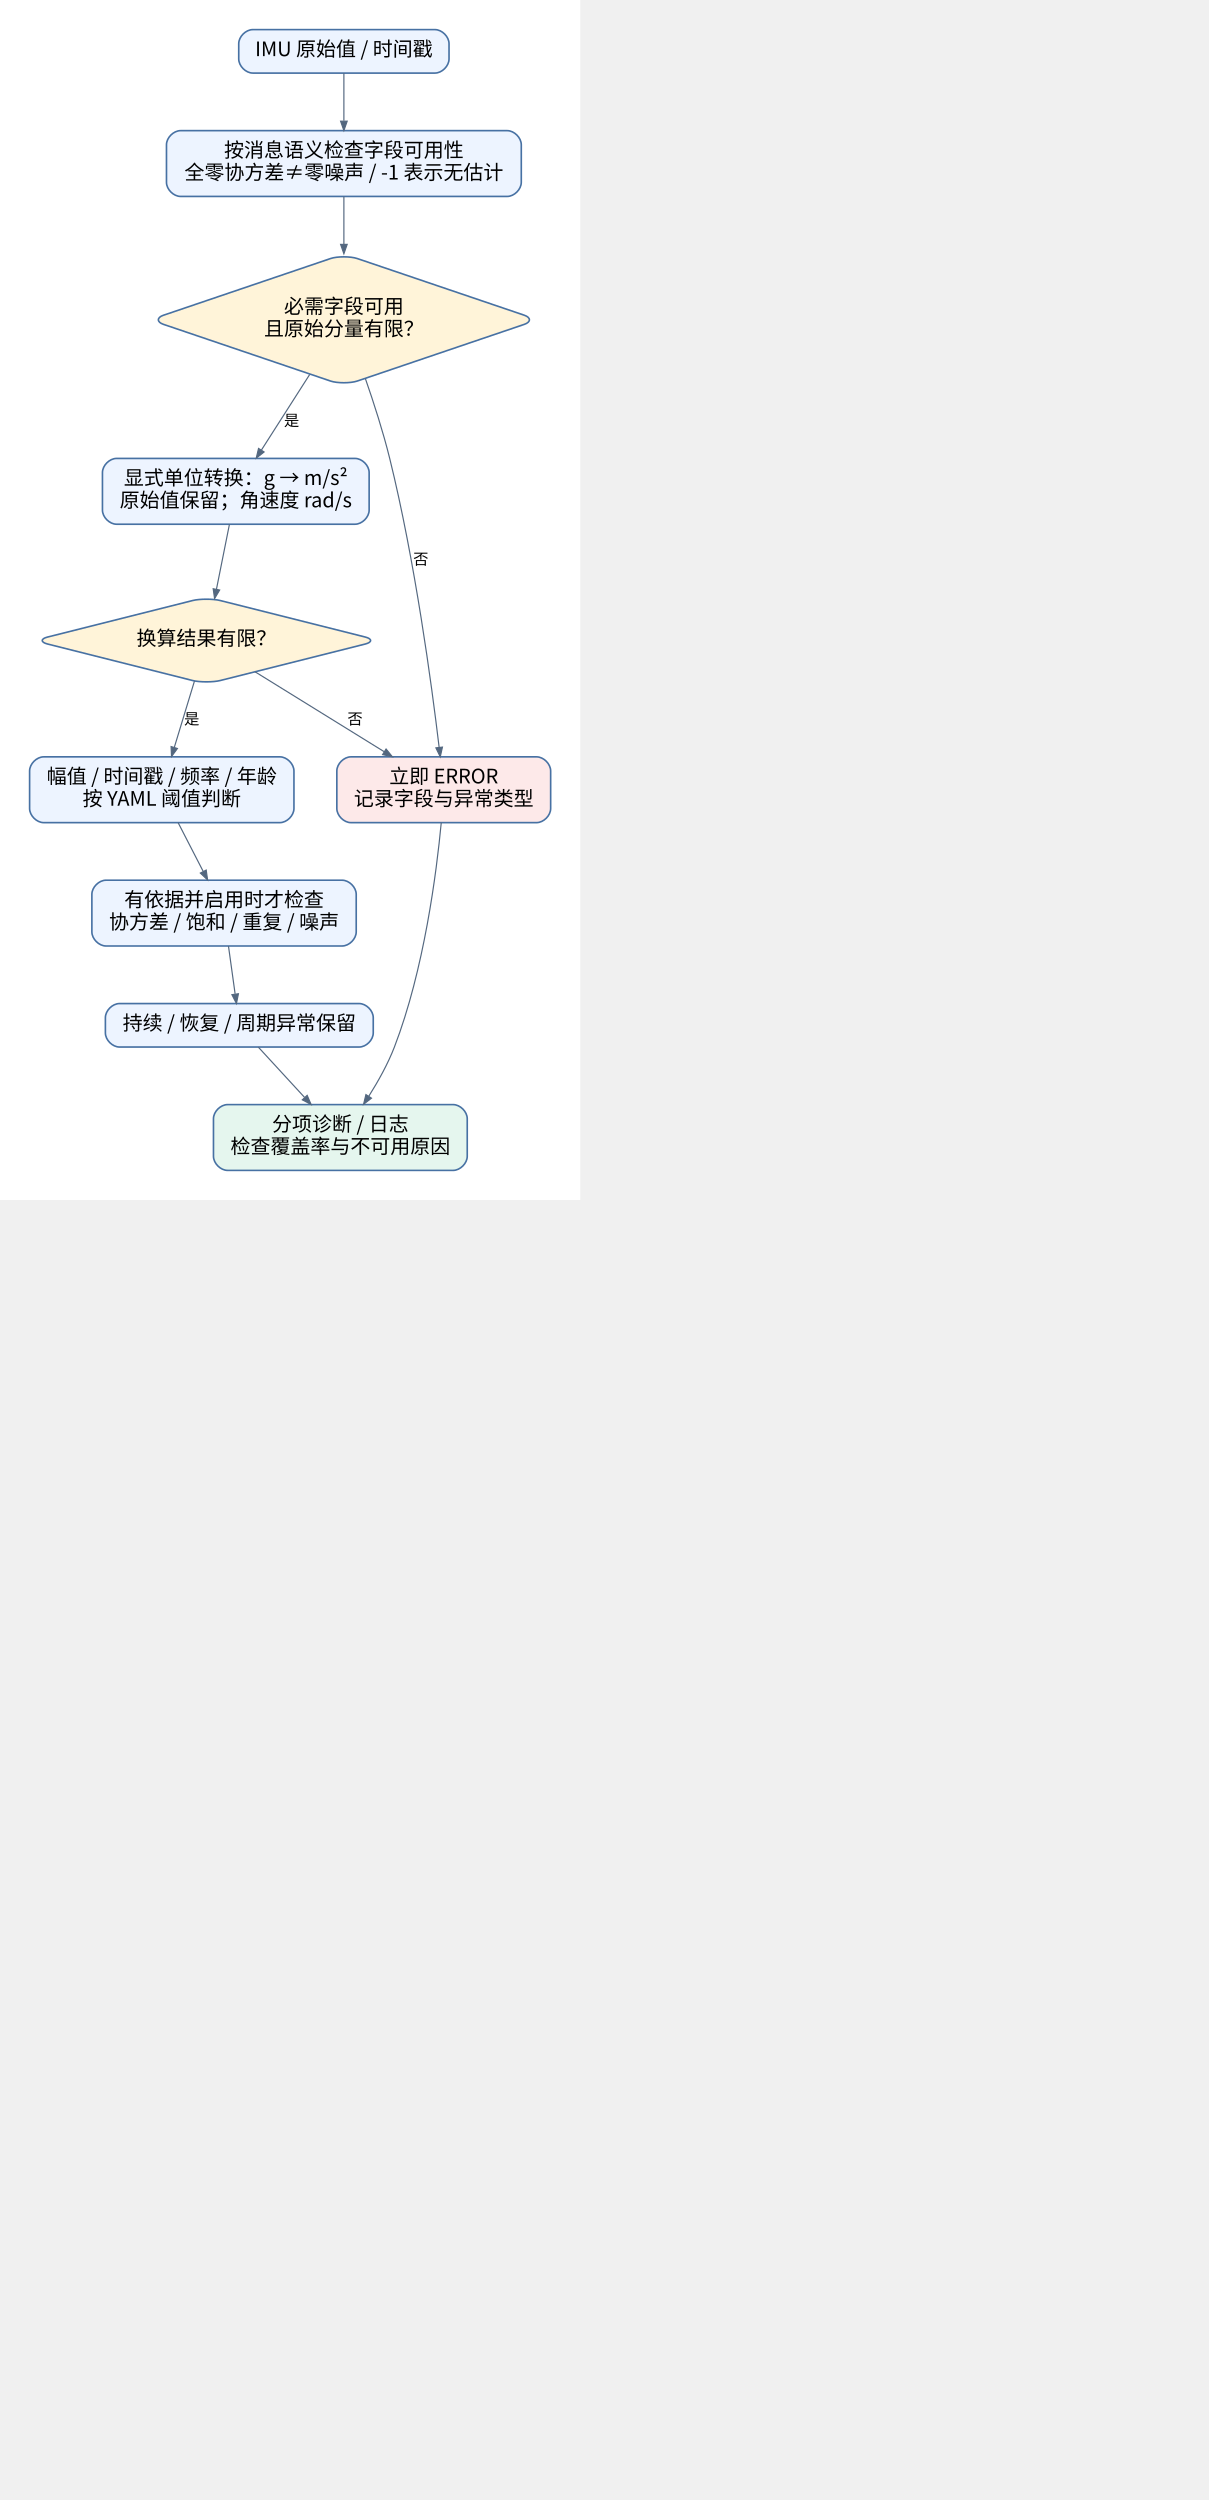
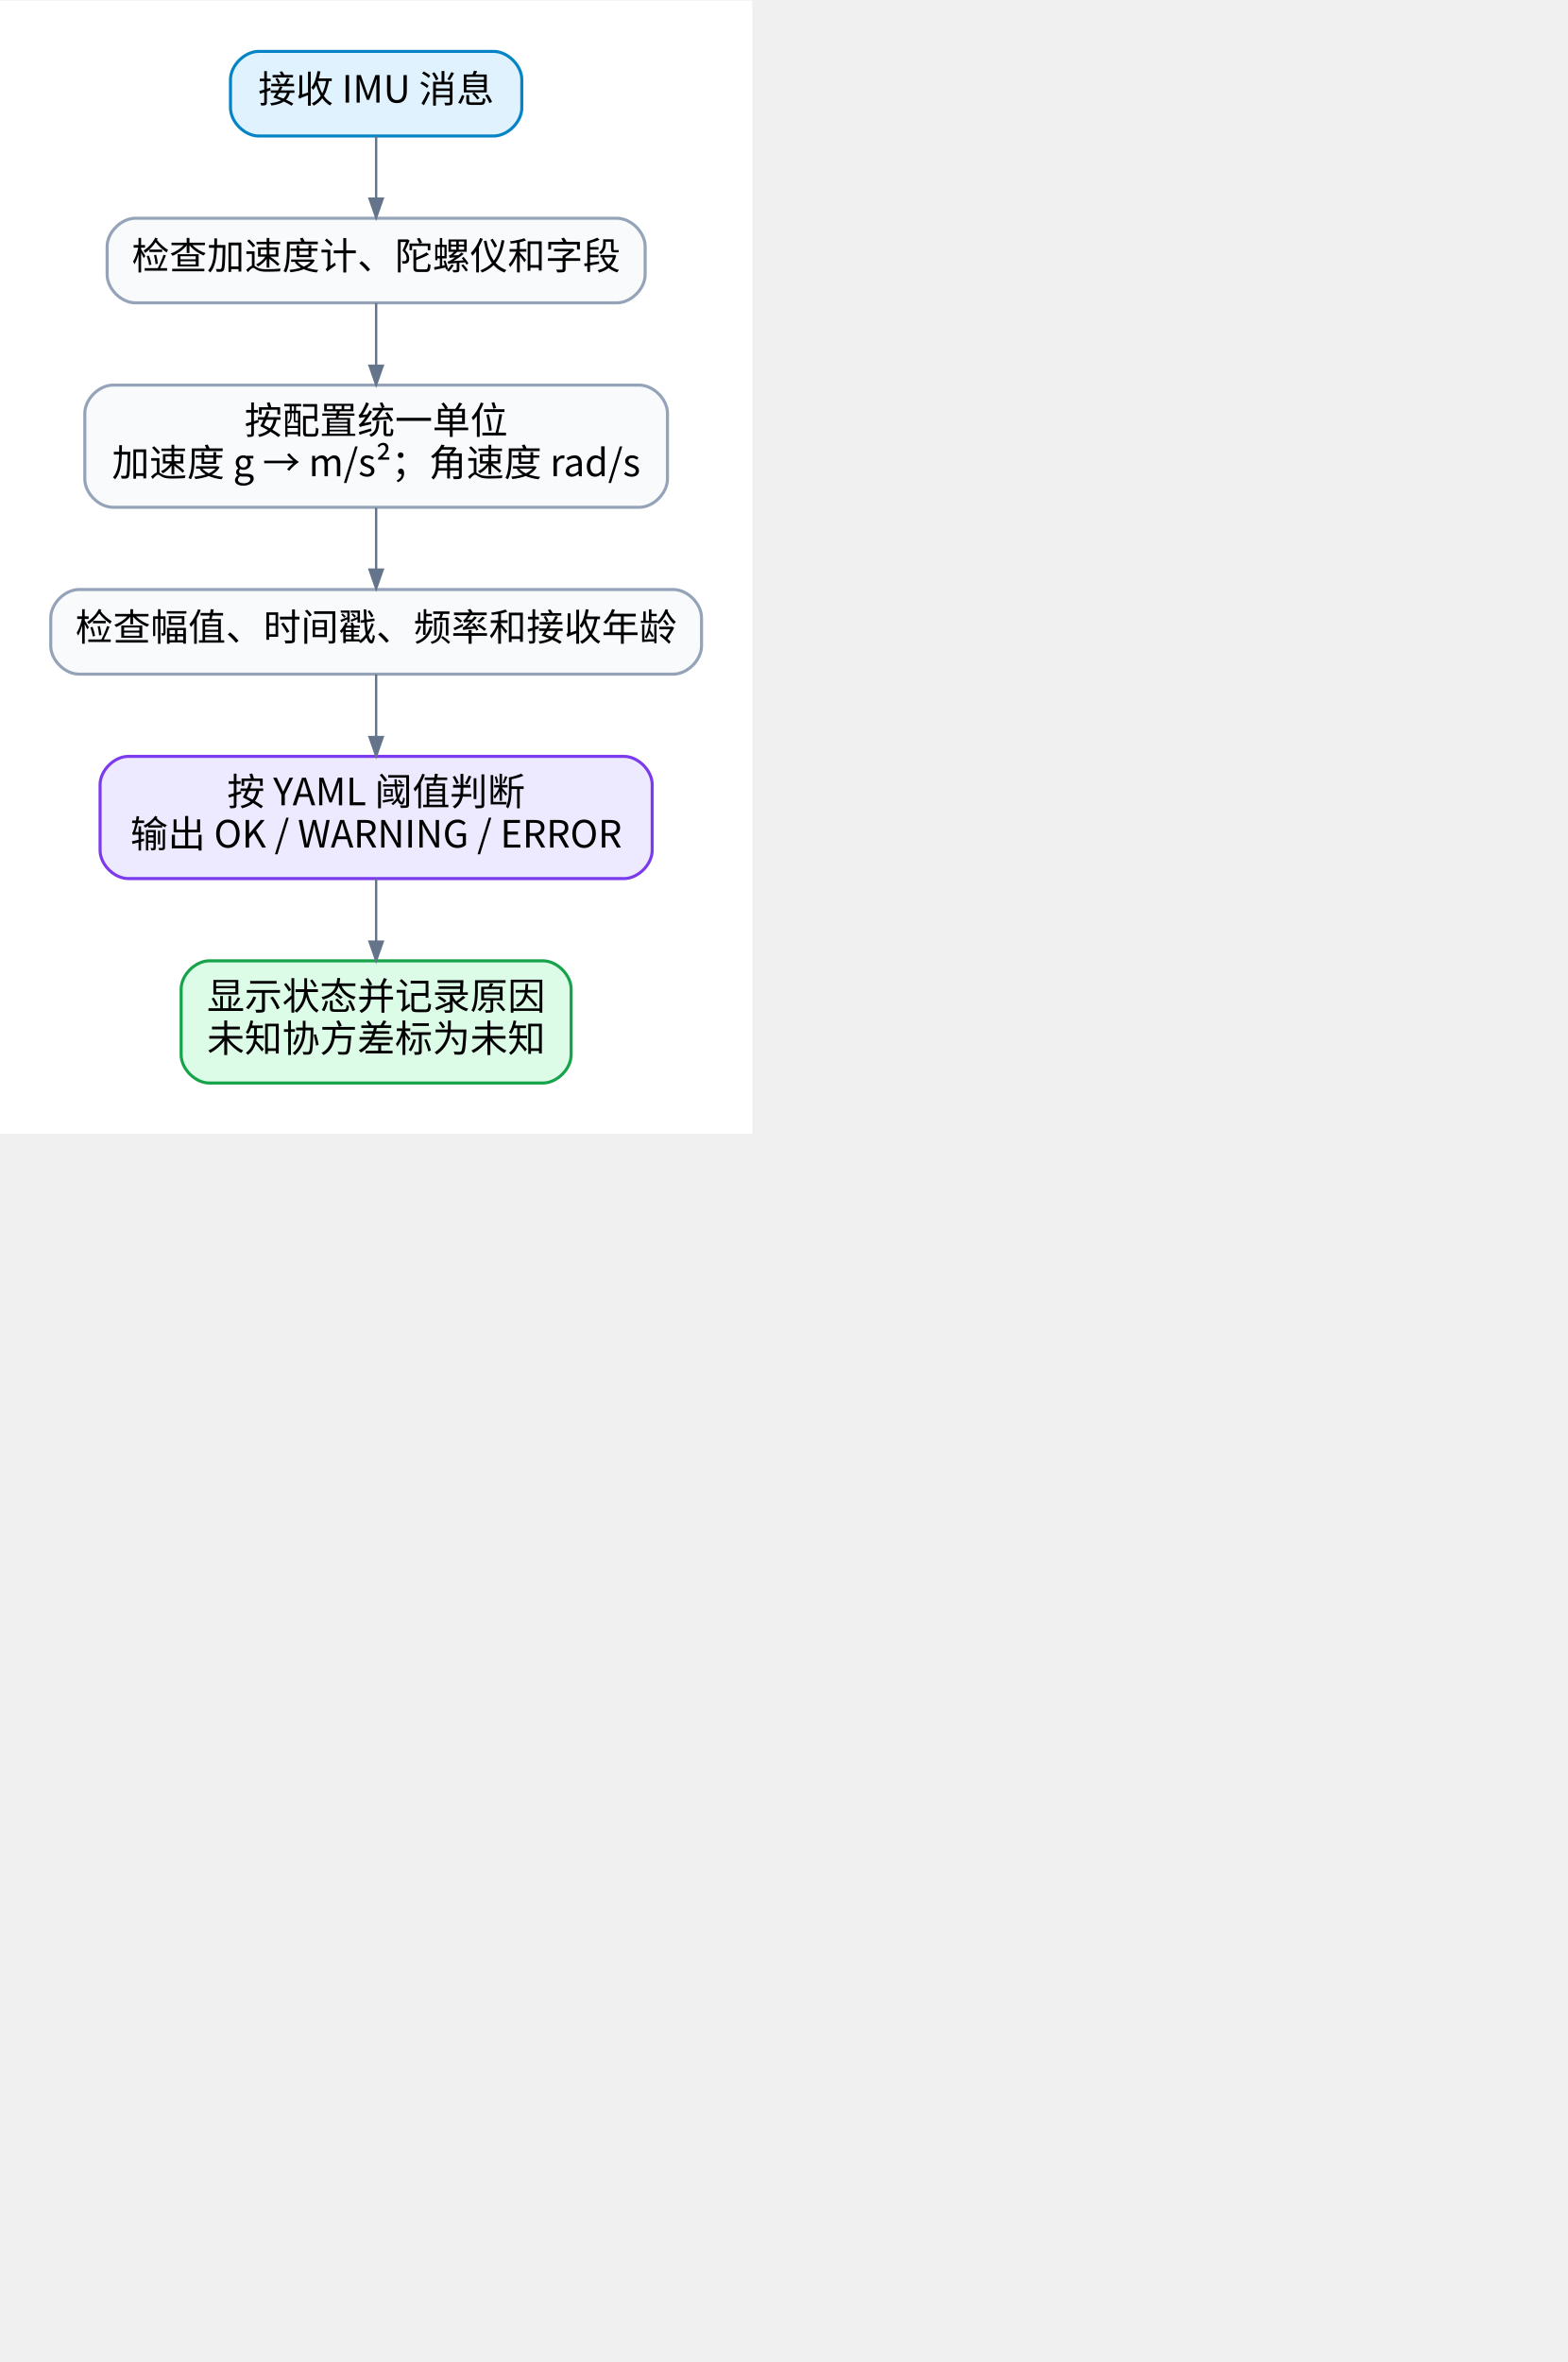
- <svg xmlns="http://www.w3.org/2000/svg" width="1029pt" height="2128pt" viewBox="0.00 0.00 493.90 1021.40">
-   <g id="graph0" class="graph" transform="scale(0.48 0.48) rotate(0) translate(25.2 996.2)">
-     <polygon fill="white" stroke="transparent" points="-25.2,25.2 -25.2,-996.2 468.7,-996.2 468.7,25.2 -25.2,25.2" />
+ <svg xmlns="http://www.w3.org/2000/svg" width="667pt" height="1005pt" viewBox="0.00 0.00 320.20 482.20">
+   <g id="graph0" class="graph" transform="scale(0.48 0.48) rotate(0) translate(21.6 460.6)">
+     <polygon fill="white" stroke="transparent" points="-21.6,21.6 -21.6,-460.6 298.6,-460.6 298.6,21.6 -21.6,21.6" />
    <g id="node1" class="node">
-       <path fill="#edf4ff" stroke="#4771a3" stroke-width="1.4" d="M345,-971C345,-971 190,-971 190,-971 184,-971 178,-965 178,-959 178,-959 178,-946 178,-946 178,-940 184,-934 190,-934 190,-934 345,-934 345,-934 351,-934 357,-940 357,-946 357,-946 357,-959 357,-959 357,-965 351,-971 345,-971" />
-       <text text-anchor="middle" x="267.5" y="-948.4" font-family="Noto Sans CJK SC" font-size="17.00">IMU 原始值 / 时间戳</text>
+       <path fill="#e0f2fe" stroke="#0284c7" stroke-width="1.3" d="M188.5,-439C188.5,-439 88.5,-439 88.5,-439 82.5,-439 76.5,-433 76.5,-427 76.5,-427 76.5,-415 76.5,-415 76.5,-409 82.5,-403 88.5,-403 88.5,-403 188.5,-403 188.5,-403 194.5,-403 200.5,-409 200.5,-415 200.5,-415 200.5,-427 200.5,-427 200.5,-433 194.5,-439 188.5,-439" />
+       <text text-anchor="middle" x="138.5" y="-417.2" font-family="Noto Sans CJK SC" font-size="16.00">接收 IMU 消息</text>
    </g>
    <g id="node2" class="node">
-       <path fill="#edf4ff" stroke="#4771a3" stroke-width="1.4" d="M406.5,-885C406.5,-885 128.5,-885 128.5,-885 122.5,-885 116.5,-879 116.5,-873 116.5,-873 116.5,-841 116.5,-841 116.5,-835 122.5,-829 128.5,-829 128.5,-829 406.5,-829 406.5,-829 412.5,-829 418.5,-835 418.5,-841 418.5,-841 418.5,-873 418.5,-873 418.5,-879 412.5,-885 406.5,-885" />
-       <text text-anchor="middle" x="267.5" y="-862.4" font-family="Noto Sans CJK SC" font-size="17.00">按消息语义检查字段可用性</text>
-       <text text-anchor="middle" x="267.5" y="-843.4" font-family="Noto Sans CJK SC" font-size="17.00">全零协方差≠零噪声 / -1 表示无估计</text>
+       <path fill="#f8fafc" stroke="#94a3b8" stroke-width="1.3" d="M241,-368C241,-368 36,-368 36,-368 30,-368 24,-362 24,-356 24,-356 24,-344 24,-344 24,-338 30,-332 36,-332 36,-332 241,-332 241,-332 247,-332 253,-338 253,-344 253,-344 253,-356 253,-356 253,-362 247,-368 241,-368" />
+       <text text-anchor="middle" x="138.5" y="-346.2" font-family="Noto Sans CJK SC" font-size="16.00">检查加速度计、陀螺仪和字段</text>
    </g>
    <g id="edge1" class="edge">
-       <path fill="none" stroke="#53677f" d="M267.5,-933.91C267.5,-922.52 267.5,-907.29 267.5,-893.46" />
-       <polygon fill="#53677f" stroke="#53677f" points="270.3,-893.07 267.5,-885.07 264.7,-893.07 270.3,-893.07" />
+       <path fill="none" stroke="#64748b" d="M138.5,-402.94C138.5,-394.96 138.5,-385.28 138.5,-376.46" />
+       <polygon fill="#64748b" stroke="#64748b" points="141.3,-376.34 138.5,-368.34 135.7,-376.34 141.3,-376.34" />
    </g>
    <g id="node3" class="node">
-       <path fill="#fff4d9" stroke="#4771a3" stroke-width="1.4" d="M256.14,-776.14C256.14,-776.14 113.86,-727.86 113.86,-727.86 108.18,-725.93 108.18,-722.07 113.86,-720.14 113.86,-720.14 256.14,-671.86 256.14,-671.86 261.82,-669.93 273.18,-669.93 278.86,-671.86 278.86,-671.86 421.14,-720.14 421.14,-720.14 426.82,-722.07 426.82,-725.93 421.14,-727.86 421.14,-727.86 278.86,-776.14 278.86,-776.14 273.18,-778.07 261.82,-778.07 256.14,-776.14" />
-       <text text-anchor="middle" x="267.5" y="-729.4" font-family="Noto Sans CJK SC" font-size="17.00">必需字段可用</text>
-       <text text-anchor="middle" x="267.5" y="-710.4" font-family="Noto Sans CJK SC" font-size="17.00">且原始分量有限？</text>
+       <path fill="#f8fafc" stroke="#94a3b8" stroke-width="1.3" d="M250.5,-297C250.5,-297 26.5,-297 26.5,-297 20.5,-297 14.5,-291 14.5,-285 14.5,-285 14.5,-257 14.5,-257 14.5,-251 20.5,-245 26.5,-245 26.5,-245 250.5,-245 250.5,-245 256.5,-245 262.5,-251 262.5,-257 262.5,-257 262.5,-285 262.5,-285 262.5,-291 256.5,-297 250.5,-297" />
+       <text text-anchor="middle" x="138.5" y="-276.2" font-family="Noto Sans CJK SC" font-size="16.00">按配置统一单位</text>
+       <text text-anchor="middle" x="138.5" y="-258.2" font-family="Noto Sans CJK SC" font-size="16.00">加速度 g → m/s²；角速度 rad/s</text>
    </g>
    <g id="edge2" class="edge">
-       <path fill="none" stroke="#53677f" d="M267.5,-828.86C267.5,-817.08 267.5,-802.75 267.5,-788.54" />
-       <polygon fill="#53677f" stroke="#53677f" points="270.3,-788.21 267.5,-780.21 264.7,-788.21 270.3,-788.21" />
+       <path fill="none" stroke="#64748b" d="M138.5,-331.91C138.5,-324.11 138.5,-314.59 138.5,-305.45" />
+       <polygon fill="#64748b" stroke="#64748b" points="141.3,-305.23 138.5,-297.23 135.7,-305.23 141.3,-305.23" />
    </g>
    <g id="node4" class="node">
-       <path fill="#edf4ff" stroke="#4771a3" stroke-width="1.4" d="M277,-606C277,-606 74,-606 74,-606 68,-606 62,-600 62,-594 62,-594 62,-562 62,-562 62,-556 68,-550 74,-550 74,-550 277,-550 277,-550 283,-550 289,-556 289,-562 289,-562 289,-594 289,-594 289,-600 283,-606 277,-606" />
-       <text text-anchor="middle" x="175.5" y="-583.4" font-family="Noto Sans CJK SC" font-size="17.00">显式单位转换：g → m/s²</text>
-       <text text-anchor="middle" x="175.5" y="-564.4" font-family="Noto Sans CJK SC" font-size="17.00">原始值保留；角速度 rad/s</text>
+       <path fill="#f8fafc" stroke="#94a3b8" stroke-width="1.3" d="M265,-210C265,-210 12,-210 12,-210 6,-210 0,-204 0,-198 0,-198 0,-186 0,-186 0,-180 6,-174 12,-174 12,-174 265,-174 265,-174 271,-174 277,-180 277,-186 277,-186 277,-198 277,-198 277,-204 271,-210 265,-210" />
+       <text text-anchor="middle" x="138.5" y="-188.2" font-family="Noto Sans CJK SC" font-size="16.00">检查幅值、时间戳、频率和接收年龄</text>
+     </g>
+     <g id="edge3" class="edge">
+       <path fill="none" stroke="#64748b" d="M138.5,-244.79C138.5,-236.37 138.5,-226.98 138.5,-218.53" />
+       <polygon fill="#64748b" stroke="#64748b" points="141.3,-218.47 138.5,-210.47 135.7,-218.47 141.3,-218.47" />
+     </g>
+     <g id="node5" class="node">
+       <path fill="#ede9fe" stroke="#7c3aed" stroke-width="1.3" d="M244,-139C244,-139 33,-139 33,-139 27,-139 21,-133 21,-127 21,-127 21,-99 21,-99 21,-93 27,-87 33,-87 33,-87 244,-87 244,-87 250,-87 256,-93 256,-99 256,-99 256,-127 256,-127 256,-133 250,-139 244,-139" />
+       <text text-anchor="middle" x="138.5" y="-118.2" font-family="Noto Sans CJK SC" font-size="16.00">按 YAML 阈值判断</text>
+       <text text-anchor="middle" x="138.5" y="-100.2" font-family="Noto Sans CJK SC" font-size="16.00">输出 OK / WARNING / ERROR</text>
    </g>
    <g id="edge4" class="edge">
-       <path fill="none" stroke="#53677f" d="M238.39,-677.44C225.08,-656.6 209.57,-632.32 197.28,-613.09" />
-       <polygon fill="#53677f" stroke="#53677f" points="199.58,-611.49 192.91,-606.25 194.86,-614.5 199.58,-611.49" />
-       <text text-anchor="middle" x="223" y="-633.6" font-family="Noto Sans CJK SC" font-size="13.00">是</text>
+       <path fill="none" stroke="#64748b" d="M138.5,-173.91C138.5,-166.11 138.5,-156.59 138.5,-147.45" />
+       <polygon fill="#64748b" stroke="#64748b" points="141.3,-147.23 138.5,-139.23 135.7,-147.23 141.3,-147.23" />
    </g>
    <g id="node6" class="node">
-       <path fill="#fde9e9" stroke="#4771a3" stroke-width="1.4" d="M431.5,-352C431.5,-352 273.5,-352 273.5,-352 267.5,-352 261.5,-346 261.5,-340 261.5,-340 261.5,-308 261.5,-308 261.5,-302 267.5,-296 273.5,-296 273.5,-296 431.5,-296 431.5,-296 437.5,-296 443.5,-302 443.5,-308 443.5,-308 443.5,-340 443.5,-340 443.5,-346 437.5,-352 431.5,-352" />
-       <text text-anchor="middle" x="352.5" y="-329.4" font-family="Noto Sans CJK SC" font-size="17.00">立即 ERROR</text>
-       <text text-anchor="middle" x="352.5" y="-310.4" font-family="Noto Sans CJK SC" font-size="17.00">记录字段与异常类型</text>
-     </g>
-     <g id="edge3" class="edge">
-       <path fill="none" stroke="#53677f" d="M285.78,-673.98C293.01,-653.23 300.91,-628.66 306.5,-606 328.03,-518.76 342.18,-413.73 348.57,-360.17" />
-       <polygon fill="#53677f" stroke="#53677f" points="351.38,-360.29 349.53,-352.02 345.82,-359.64 351.38,-360.29" />
-       <text text-anchor="middle" x="333" y="-515.6" font-family="Noto Sans CJK SC" font-size="13.00">否</text>
-     </g>
-     <g id="node5" class="node">
-       <path fill="#fff4d9" stroke="#4771a3" stroke-width="1.4" d="M138.86,-485.07C138.86,-485.07 15.14,-453.93 15.14,-453.93 9.32,-452.46 9.32,-449.54 15.14,-448.07 15.14,-448.07 138.86,-416.93 138.86,-416.93 144.68,-415.46 156.32,-415.46 162.14,-416.93 162.14,-416.93 285.86,-448.07 285.86,-448.07 291.68,-449.54 291.68,-452.46 285.86,-453.93 285.86,-453.93 162.14,-485.07 162.14,-485.07 156.32,-486.54 144.68,-486.54 138.86,-485.07" />
-       <text text-anchor="middle" x="150.5" y="-446.9" font-family="Noto Sans CJK SC" font-size="17.00">换算结果有限？</text>
+       <path fill="#dcfce7" stroke="#16a34a" stroke-width="1.3" d="M209.5,-52C209.5,-52 67.5,-52 67.5,-52 61.5,-52 55.5,-46 55.5,-40 55.5,-40 55.5,-12 55.5,-12 55.5,-6 61.5,0 67.5,0 67.5,0 209.5,0 209.5,0 215.5,0 221.5,-6 221.5,-12 221.5,-12 221.5,-40 221.5,-40 221.5,-46 215.5,-52 209.5,-52" />
+       <text text-anchor="middle" x="138.5" y="-31.2" font-family="Noto Sans CJK SC" font-size="16.00">显示状态并记录原因</text>
+       <text text-anchor="middle" x="138.5" y="-13.2" font-family="Noto Sans CJK SC" font-size="16.00">未知协方差标为未知</text>
    </g>
    <g id="edge5" class="edge">
-       <path fill="none" stroke="#53677f" d="M170.08,-549.88C166.86,-533.81 162.72,-513.1 159.07,-494.86" />
-       <polygon fill="#53677f" stroke="#53677f" points="161.75,-493.98 157.44,-486.69 156.26,-495.08 161.75,-493.98" />
-     </g>
-     <g id="edge6" class="edge">
-       <path fill="none" stroke="#53677f" d="M191.87,-424.4C223.65,-404.73 267.72,-377.46 301.66,-356.46" />
-       <polygon fill="#53677f" stroke="#53677f" points="303.41,-358.67 308.74,-352.08 300.47,-353.91 303.41,-358.67" />
-       <text text-anchor="middle" x="277" y="-379.6" font-family="Noto Sans CJK SC" font-size="13.00">否</text>
-     </g>
-     <g id="node7" class="node">
-       <path fill="#edf4ff" stroke="#4771a3" stroke-width="1.4" d="M213,-352C213,-352 12,-352 12,-352 6,-352 0,-346 0,-340 0,-340 0,-308 0,-308 0,-302 6,-296 12,-296 12,-296 213,-296 213,-296 219,-296 225,-302 225,-308 225,-308 225,-340 225,-340 225,-346 219,-352 213,-352" />
-       <text text-anchor="middle" x="112.5" y="-329.4" font-family="Noto Sans CJK SC" font-size="17.00">幅值 / 时间戳 / 频率 / 年龄</text>
-       <text text-anchor="middle" x="112.5" y="-310.4" font-family="Noto Sans CJK SC" font-size="17.00">按 YAML 阈值判断</text>
-     </g>
-     <g id="edge7" class="edge">
-       <path fill="none" stroke="#53677f" d="M140.32,-416.5C135.02,-399.07 128.54,-377.77 123.17,-360.1" />
-       <polygon fill="#53677f" stroke="#53677f" points="125.8,-359.11 120.79,-352.27 120.44,-360.74 125.8,-359.11" />
-       <text text-anchor="middle" x="138" y="-379.6" font-family="Noto Sans CJK SC" font-size="13.00">是</text>
-     </g>
-     <g id="node10" class="node">
-       <path fill="#e5f6ee" stroke="#4771a3" stroke-width="1.4" d="M360.5,-56C360.5,-56 168.5,-56 168.5,-56 162.5,-56 156.5,-50 156.5,-44 156.5,-44 156.5,-12 156.5,-12 156.5,-6 162.5,0 168.5,0 168.5,0 360.5,0 360.5,0 366.5,0 372.5,-6 372.5,-12 372.5,-12 372.5,-44 372.5,-44 372.5,-50 366.5,-56 360.5,-56" />
-       <text text-anchor="middle" x="264.5" y="-33.4" font-family="Noto Sans CJK SC" font-size="17.00">分项诊断 / 日志</text>
-       <text text-anchor="middle" x="264.5" y="-14.4" font-family="Noto Sans CJK SC" font-size="17.00">检查覆盖率与不可用原因</text>
-     </g>
-     <g id="edge11" class="edge">
-       <path fill="none" stroke="#53677f" d="M350.38,-295.99C346.41,-253.94 335.83,-170.83 310.5,-105 304.94,-90.55 296.66,-75.74 288.66,-63.08" />
-       <polygon fill="#53677f" stroke="#53677f" points="290.96,-61.48 284.26,-56.28 286.26,-64.52 290.96,-61.48" />
-     </g>
-     <g id="node8" class="node">
-       <path fill="#edf4ff" stroke="#4771a3" stroke-width="1.4" d="M266,-247C266,-247 65,-247 65,-247 59,-247 53,-241 53,-235 53,-235 53,-203 53,-203 53,-197 59,-191 65,-191 65,-191 266,-191 266,-191 272,-191 278,-197 278,-203 278,-203 278,-235 278,-235 278,-241 272,-247 266,-247" />
-       <text text-anchor="middle" x="165.5" y="-224.4" font-family="Noto Sans CJK SC" font-size="17.00">有依据并启用时才检查</text>
-       <text text-anchor="middle" x="165.5" y="-205.4" font-family="Noto Sans CJK SC" font-size="17.00">协方差 / 饱和 / 重复 / 噪声</text>
-     </g>
-     <g id="edge8" class="edge">
-       <path fill="none" stroke="#53677f" d="M126.43,-295.94C132.95,-283.26 140.79,-268.02 147.73,-254.53" />
-       <polygon fill="#53677f" stroke="#53677f" points="150.31,-255.63 151.48,-247.24 145.33,-253.07 150.31,-255.63" />
-     </g>
-     <g id="node9" class="node">
-       <path fill="#edf4ff" stroke="#4771a3" stroke-width="1.4" d="M280.5,-142C280.5,-142 76.5,-142 76.5,-142 70.5,-142 64.5,-136 64.5,-130 64.5,-130 64.5,-117 64.5,-117 64.5,-111 70.5,-105 76.5,-105 76.5,-105 280.5,-105 280.5,-105 286.5,-105 292.5,-111 292.5,-117 292.5,-117 292.5,-130 292.5,-130 292.5,-136 286.5,-142 280.5,-142" />
-       <text text-anchor="middle" x="178.5" y="-119.4" font-family="Noto Sans CJK SC" font-size="17.00">持续 / 恢复 / 周期异常保留</text>
-     </g>
-     <g id="edge9" class="edge">
-       <path fill="none" stroke="#53677f" d="M169.26,-190.96C171.04,-178.16 173.15,-162.95 174.91,-150.32" />
-       <polygon fill="#53677f" stroke="#53677f" points="177.73,-150.35 176.06,-142.04 172.19,-149.58 177.73,-150.35" />
-     </g>
-     <g id="edge10" class="edge">
-       <path fill="none" stroke="#53677f" d="M194.68,-104.91C205.75,-92.88 220.76,-76.55 234.04,-62.12" />
-       <polygon fill="#53677f" stroke="#53677f" points="236.25,-63.86 239.6,-56.07 232.12,-60.06 236.25,-63.86" />
+       <path fill="none" stroke="#64748b" d="M138.5,-86.96C138.5,-78.64 138.5,-69.25 138.5,-60.41" />
+       <polygon fill="#64748b" stroke="#64748b" points="141.3,-60.16 138.5,-52.16 135.7,-60.16 141.3,-60.16" />
    </g>
  </g>
</svg>
